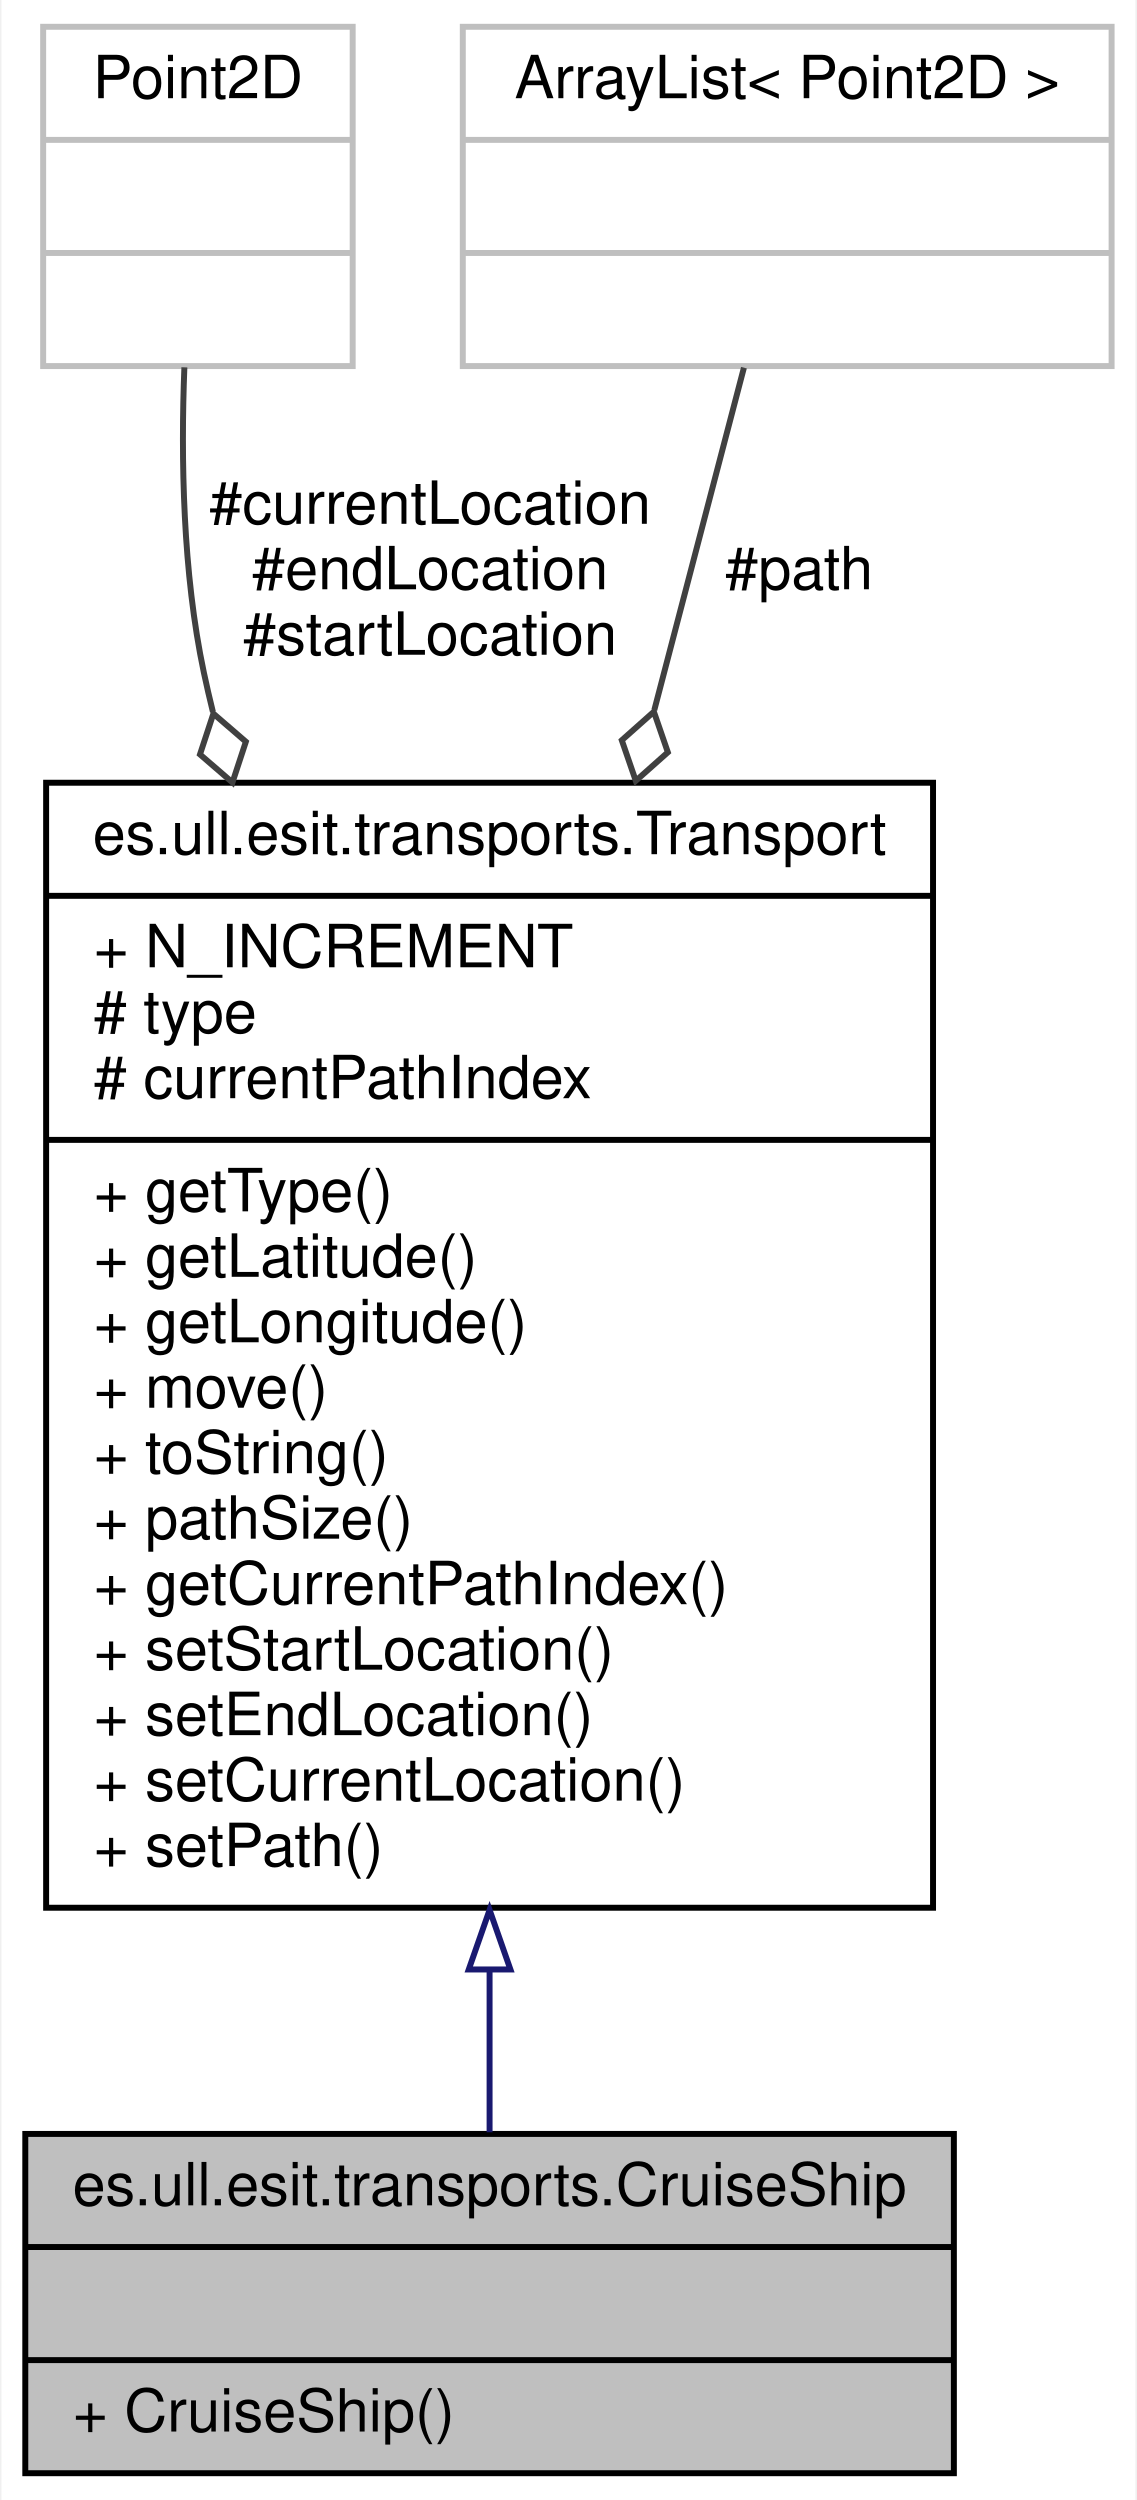
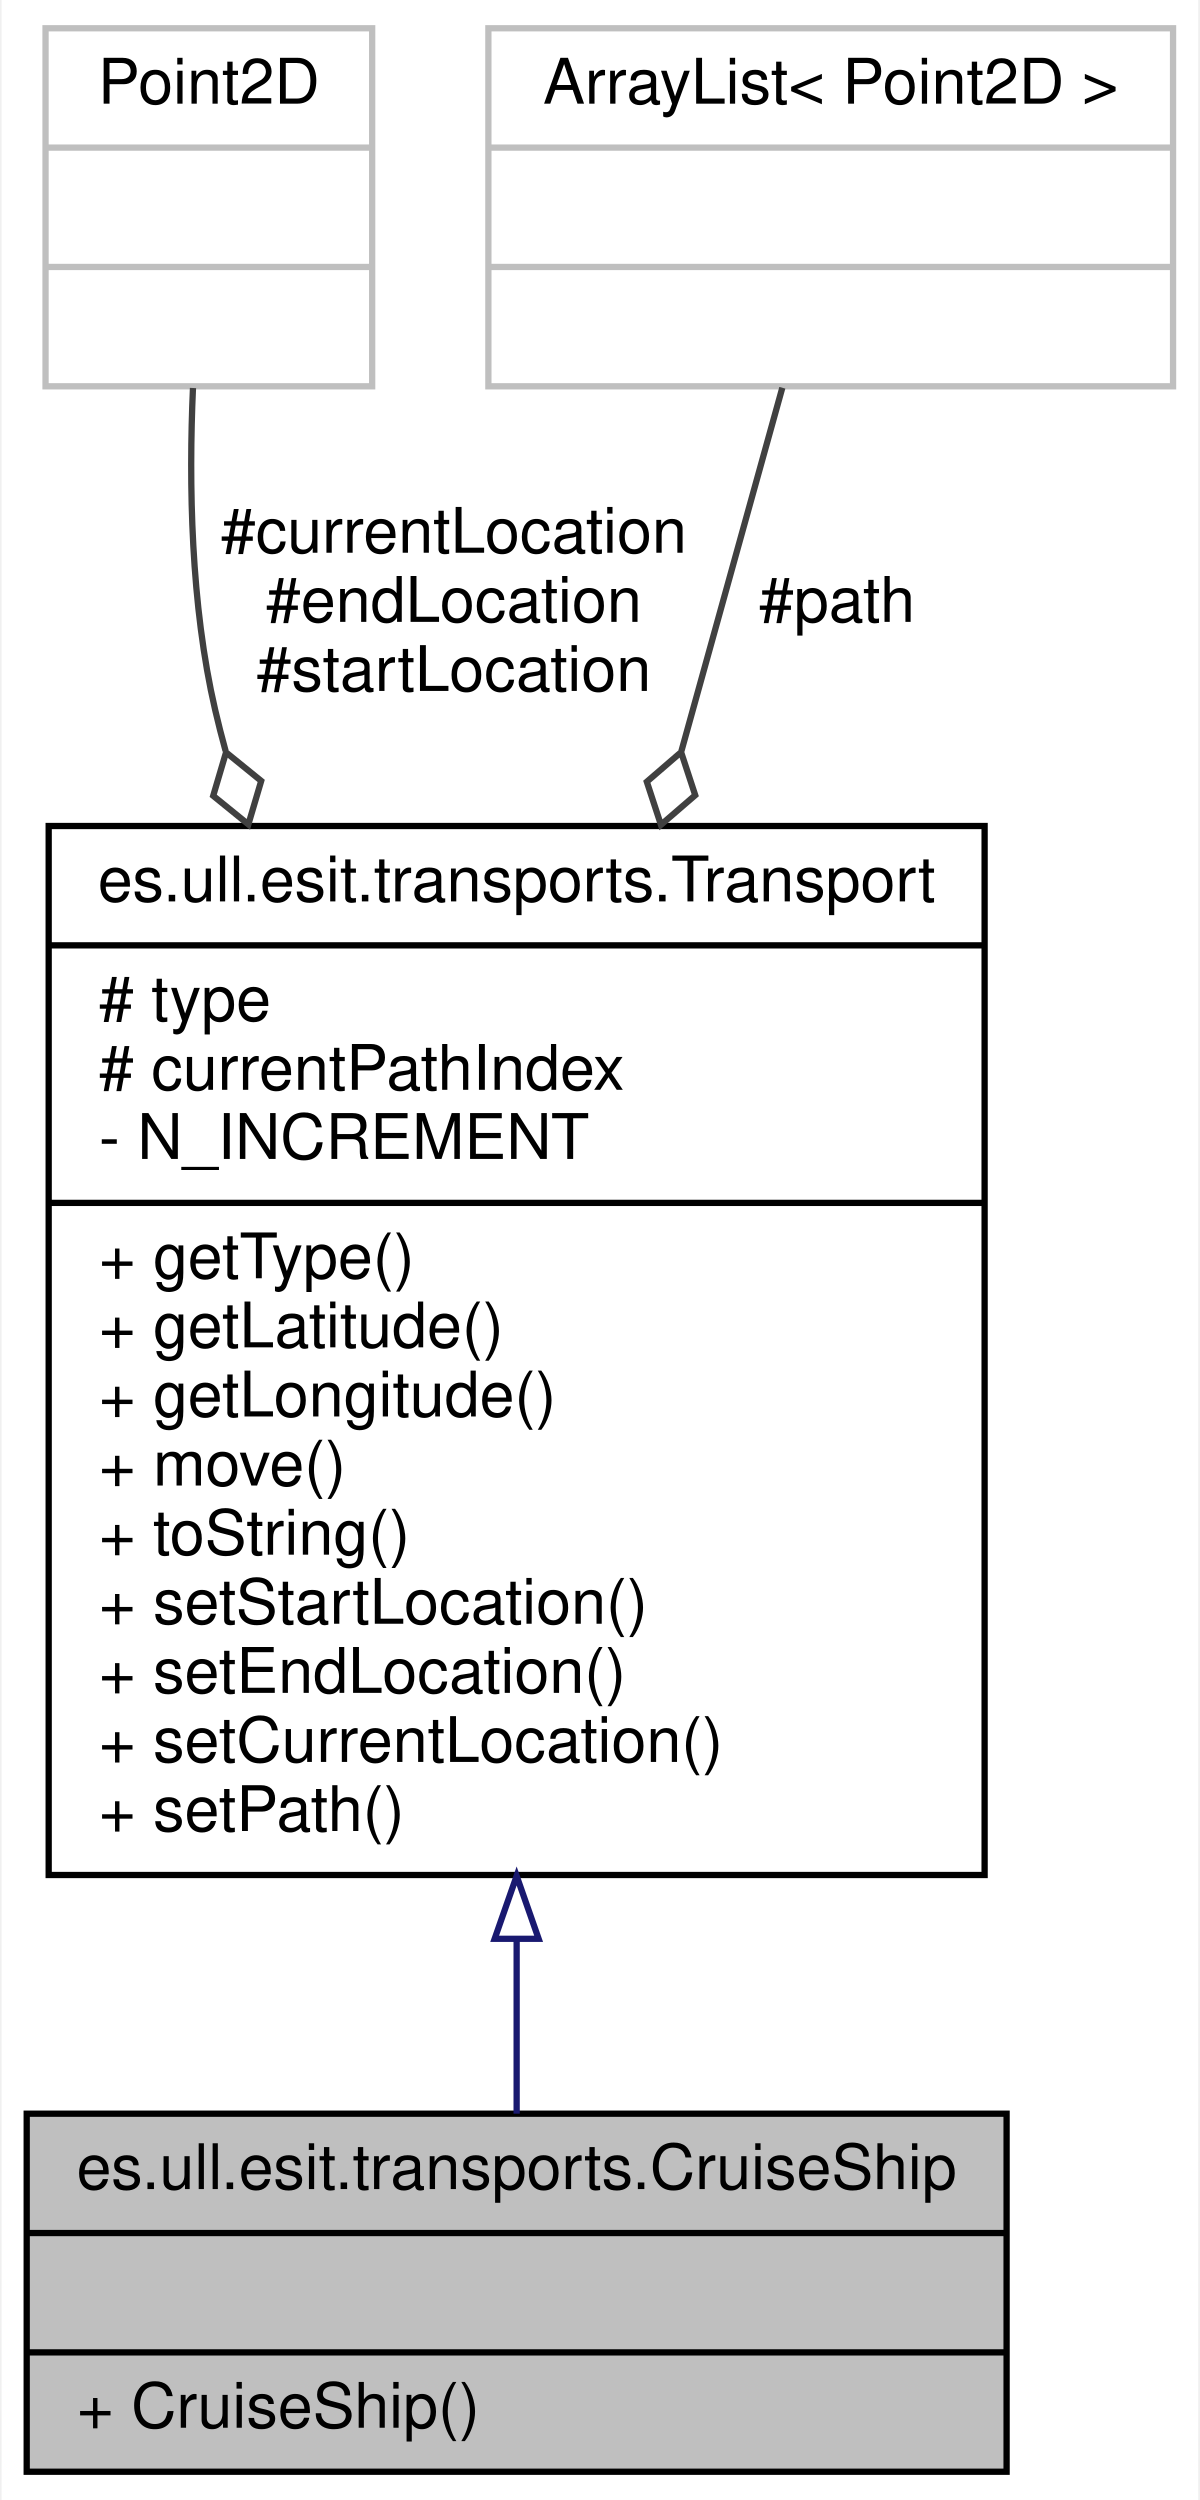
- <svg xmlns="http://www.w3.org/2000/svg" xmlns:xlink="http://www.w3.org/1999/xlink" width="191pt" height="420pt" viewBox="0.00 0.00 190.50 420.00">
-   <g id="graph0" class="graph" transform="scale(1 1) rotate(0) translate(4 416)">
-     <polygon fill="white" stroke="none" points="-4,4 -4,-416 186.5,-416 186.5,4 -4,4" />
+ <svg xmlns="http://www.w3.org/2000/svg" xmlns:xlink="http://www.w3.org/1999/xlink" width="191pt" height="398pt" viewBox="0.00 0.00 190.50 398.00">
+   <g id="graph0" class="graph" transform="scale(1 1) rotate(0) translate(4 394)">
+     <polygon fill="white" stroke="none" points="-4,4 -4,-394 186.5,-394 186.5,4 -4,4" />
    <g id="node1" class="node">
      <polygon fill="#bfbfbf" stroke="black" points="0,-0.5 0,-57.5 156,-57.5 156,-0.5 0,-0.5" />
      <text text-anchor="middle" x="78" y="-45.5" font-family="Helvetica,sans-Serif" font-size="10.00">es.ull.esit.transports.CruiseShip</text>
      <polyline fill="none" stroke="black" points="0,-38.5 156,-38.5 " />
      <text text-anchor="middle" x="78" y="-26.5" font-family="Helvetica,sans-Serif" font-size="10.00"> </text>
      <polyline fill="none" stroke="black" points="0,-19.5 156,-19.5 " />
      <text text-anchor="start" x="8" y="-7.5" font-family="Helvetica,sans-Serif" font-size="10.00">+ CruiseShip()</text>
    </g>
    <g id="node2" class="node">
      <g id="a_node2">
        <a xlink:href="classes_1_1ull_1_1esit_1_1transports_1_1_transport.html" target="_top" xlink:title="Abstract class to represent a transport. ">
-           <polygon fill="white" stroke="black" points="3.5,-95.5 3.5,-284.5 152.5,-284.5 152.5,-95.5 3.5,-95.5" />
-           <text text-anchor="middle" x="78" y="-272.5" font-family="Helvetica,sans-Serif" font-size="10.00">es.ull.esit.transports.Transport</text>
-           <polyline fill="none" stroke="black" points="3.5,-265.5 152.5,-265.5 " />
-           <text text-anchor="start" x="11.5" y="-253.5" font-family="Helvetica,sans-Serif" font-size="10.00">+ N_INCREMENT</text>
-           <text text-anchor="start" x="11.5" y="-242.5" font-family="Helvetica,sans-Serif" font-size="10.00"># type</text>
-           <text text-anchor="start" x="11.5" y="-231.5" font-family="Helvetica,sans-Serif" font-size="10.00"># currentPathIndex</text>
-           <polyline fill="none" stroke="black" points="3.5,-224.5 152.5,-224.5 " />
-           <text text-anchor="start" x="11.5" y="-212.5" font-family="Helvetica,sans-Serif" font-size="10.00">+ getType()</text>
-           <text text-anchor="start" x="11.5" y="-201.5" font-family="Helvetica,sans-Serif" font-size="10.00">+ getLatitude()</text>
-           <text text-anchor="start" x="11.5" y="-190.5" font-family="Helvetica,sans-Serif" font-size="10.00">+ getLongitude()</text>
-           <text text-anchor="start" x="11.5" y="-179.5" font-family="Helvetica,sans-Serif" font-size="10.00">+ move()</text>
-           <text text-anchor="start" x="11.5" y="-168.5" font-family="Helvetica,sans-Serif" font-size="10.00">+ toString()</text>
-           <text text-anchor="start" x="11.5" y="-157.5" font-family="Helvetica,sans-Serif" font-size="10.00">+ pathSize()</text>
-           <text text-anchor="start" x="11.5" y="-146.5" font-family="Helvetica,sans-Serif" font-size="10.00">+ getCurrentPathIndex()</text>
+           <polygon fill="white" stroke="black" points="3.5,-95.5 3.5,-262.5 152.5,-262.5 152.5,-95.5 3.5,-95.5" />
+           <text text-anchor="middle" x="78" y="-250.5" font-family="Helvetica,sans-Serif" font-size="10.00">es.ull.esit.transports.Transport</text>
+           <polyline fill="none" stroke="black" points="3.5,-243.5 152.5,-243.5 " />
+           <text text-anchor="start" x="11.5" y="-231.5" font-family="Helvetica,sans-Serif" font-size="10.00"># type</text>
+           <text text-anchor="start" x="11.5" y="-220.5" font-family="Helvetica,sans-Serif" font-size="10.00"># currentPathIndex</text>
+           <text text-anchor="start" x="11.5" y="-209.5" font-family="Helvetica,sans-Serif" font-size="10.00">- N_INCREMENT</text>
+           <polyline fill="none" stroke="black" points="3.5,-202.5 152.5,-202.5 " />
+           <text text-anchor="start" x="11.5" y="-190.5" font-family="Helvetica,sans-Serif" font-size="10.00">+ getType()</text>
+           <text text-anchor="start" x="11.5" y="-179.5" font-family="Helvetica,sans-Serif" font-size="10.00">+ getLatitude()</text>
+           <text text-anchor="start" x="11.5" y="-168.5" font-family="Helvetica,sans-Serif" font-size="10.00">+ getLongitude()</text>
+           <text text-anchor="start" x="11.5" y="-157.5" font-family="Helvetica,sans-Serif" font-size="10.00">+ move()</text>
+           <text text-anchor="start" x="11.5" y="-146.5" font-family="Helvetica,sans-Serif" font-size="10.00">+ toString()</text>
          <text text-anchor="start" x="11.5" y="-135.5" font-family="Helvetica,sans-Serif" font-size="10.00">+ setStartLocation()</text>
          <text text-anchor="start" x="11.5" y="-124.5" font-family="Helvetica,sans-Serif" font-size="10.00">+ setEndLocation()</text>
          <text text-anchor="start" x="11.5" y="-113.5" font-family="Helvetica,sans-Serif" font-size="10.00">+ setCurrentLocation()</text>
          <text text-anchor="start" x="11.5" y="-102.5" font-family="Helvetica,sans-Serif" font-size="10.00">+ setPath()</text>
        </a>
      </g>
    </g>
    <g id="edge1" class="edge">
-       <path fill="none" stroke="midnightblue" d="M78,-85.079C78,-75.187 78,-65.854 78,-57.779" />
-       <polygon fill="none" stroke="midnightblue" points="74.5,-85.13 78,-95.13 81.5,-85.13 74.5,-85.13" />
+       <path fill="none" stroke="midnightblue" d="M78,-85.22C78,-75.228 78,-65.724 78,-57.507" />
+       <polygon fill="none" stroke="midnightblue" points="74.5,-85.346 78,-95.346 81.5,-85.346 74.5,-85.346" />
    </g>
    <g id="node3" class="node">
-       <polygon fill="white" stroke="#bfbfbf" points="3,-354.5 3,-411.5 55,-411.5 55,-354.5 3,-354.5" />
-       <text text-anchor="middle" x="29" y="-399.5" font-family="Helvetica,sans-Serif" font-size="10.00">Point2D</text>
-       <polyline fill="none" stroke="#bfbfbf" points="3,-392.5 55,-392.5 " />
-       <text text-anchor="middle" x="29" y="-380.5" font-family="Helvetica,sans-Serif" font-size="10.00"> </text>
-       <polyline fill="none" stroke="#bfbfbf" points="3,-373.5 55,-373.5 " />
-       <text text-anchor="middle" x="29" y="-361.5" font-family="Helvetica,sans-Serif" font-size="10.00"> </text>
+       <polygon fill="white" stroke="#bfbfbf" points="3,-332.5 3,-389.5 55,-389.5 55,-332.5 3,-332.5" />
+       <text text-anchor="middle" x="29" y="-377.5" font-family="Helvetica,sans-Serif" font-size="10.00">Point2D</text>
+       <polyline fill="none" stroke="#bfbfbf" points="3,-370.5 55,-370.5 " />
+       <text text-anchor="middle" x="29" y="-358.5" font-family="Helvetica,sans-Serif" font-size="10.00"> </text>
+       <polyline fill="none" stroke="#bfbfbf" points="3,-351.5 55,-351.5 " />
+       <text text-anchor="middle" x="29" y="-339.5" font-family="Helvetica,sans-Serif" font-size="10.00"> </text>
    </g>
    <g id="edge2" class="edge">
-       <path fill="none" stroke="#404040" d="M26.726,-354.288C26.125,-339.001 26.446,-319.773 30,-303 30.465,-300.806 30.974,-298.602 31.521,-296.391" />
-       <polygon fill="none" stroke="#404040" points="31.6,-296.108 29.346,-289.258 34.803,-284.543 37.056,-291.393 31.6,-296.108" />
-       <text text-anchor="middle" x="68" y="-328" font-family="Helvetica,sans-Serif" font-size="10.00"> #currentLocation</text>
-       <text text-anchor="middle" x="68" y="-317" font-family="Helvetica,sans-Serif" font-size="10.00">#endLocation</text>
-       <text text-anchor="middle" x="68" y="-306" font-family="Helvetica,sans-Serif" font-size="10.00">#startLocation</text>
+       <path fill="none" stroke="#404040" d="M26.471,-332.231C25.793,-316.928 26.122,-297.701 30,-281 30.505,-278.825 31.061,-276.642 31.664,-274.456" />
+       <polygon fill="none" stroke="#404040" points="31.736,-274.222 29.692,-267.307 35.29,-262.761 37.334,-269.676 31.736,-274.222" />
+       <text text-anchor="middle" x="68" y="-306" font-family="Helvetica,sans-Serif" font-size="10.00"> #currentLocation</text>
+       <text text-anchor="middle" x="68" y="-295" font-family="Helvetica,sans-Serif" font-size="10.00">#endLocation</text>
+       <text text-anchor="middle" x="68" y="-284" font-family="Helvetica,sans-Serif" font-size="10.00">#startLocation</text>
    </g>
    <g id="node4" class="node">
-       <polygon fill="white" stroke="#bfbfbf" points="73.5,-354.5 73.5,-411.5 182.5,-411.5 182.5,-354.5 73.5,-354.5" />
-       <text text-anchor="middle" x="128" y="-399.5" font-family="Helvetica,sans-Serif" font-size="10.00">ArrayList&lt; Point2D &gt;</text>
-       <polyline fill="none" stroke="#bfbfbf" points="73.5,-392.5 182.5,-392.5 " />
-       <text text-anchor="middle" x="128" y="-380.5" font-family="Helvetica,sans-Serif" font-size="10.00"> </text>
-       <polyline fill="none" stroke="#bfbfbf" points="73.5,-373.5 182.5,-373.5 " />
-       <text text-anchor="middle" x="128" y="-361.5" font-family="Helvetica,sans-Serif" font-size="10.00"> </text>
+       <polygon fill="white" stroke="#bfbfbf" points="73.5,-332.5 73.5,-389.5 182.5,-389.5 182.5,-332.5 73.5,-332.5" />
+       <text text-anchor="middle" x="128" y="-377.5" font-family="Helvetica,sans-Serif" font-size="10.00">ArrayList&lt; Point2D &gt;</text>
+       <polyline fill="none" stroke="#bfbfbf" points="73.5,-370.5 182.5,-370.5 " />
+       <text text-anchor="middle" x="128" y="-358.5" font-family="Helvetica,sans-Serif" font-size="10.00"> </text>
+       <polyline fill="none" stroke="#bfbfbf" points="73.5,-351.5 182.5,-351.5 " />
+       <text text-anchor="middle" x="128" y="-339.5" font-family="Helvetica,sans-Serif" font-size="10.00"> </text>
    </g>
    <g id="edge3" class="edge">
-       <path fill="none" stroke="#404040" d="M120.73,-354.227C116.639,-338.601 111.244,-317.99 105.669,-296.696" />
-       <polygon fill="none" stroke="#404040" points="105.6,-296.431 100.211,-291.64 102.561,-284.822 107.95,-289.614 105.6,-296.431" />
-       <text text-anchor="middle" x="130" y="-317" font-family="Helvetica,sans-Serif" font-size="10.00"> #path</text>
+       <path fill="none" stroke="#404040" d="M120.297,-332.269C115.906,-316.46 110.117,-295.623 104.238,-274.456" />
+       <polygon fill="none" stroke="#404040" points="104.182,-274.255 98.722,-269.544 100.97,-262.692 106.43,-267.403 104.182,-274.255" />
+       <text text-anchor="middle" x="129" y="-295" font-family="Helvetica,sans-Serif" font-size="10.00"> #path</text>
    </g>
  </g>
</svg>
